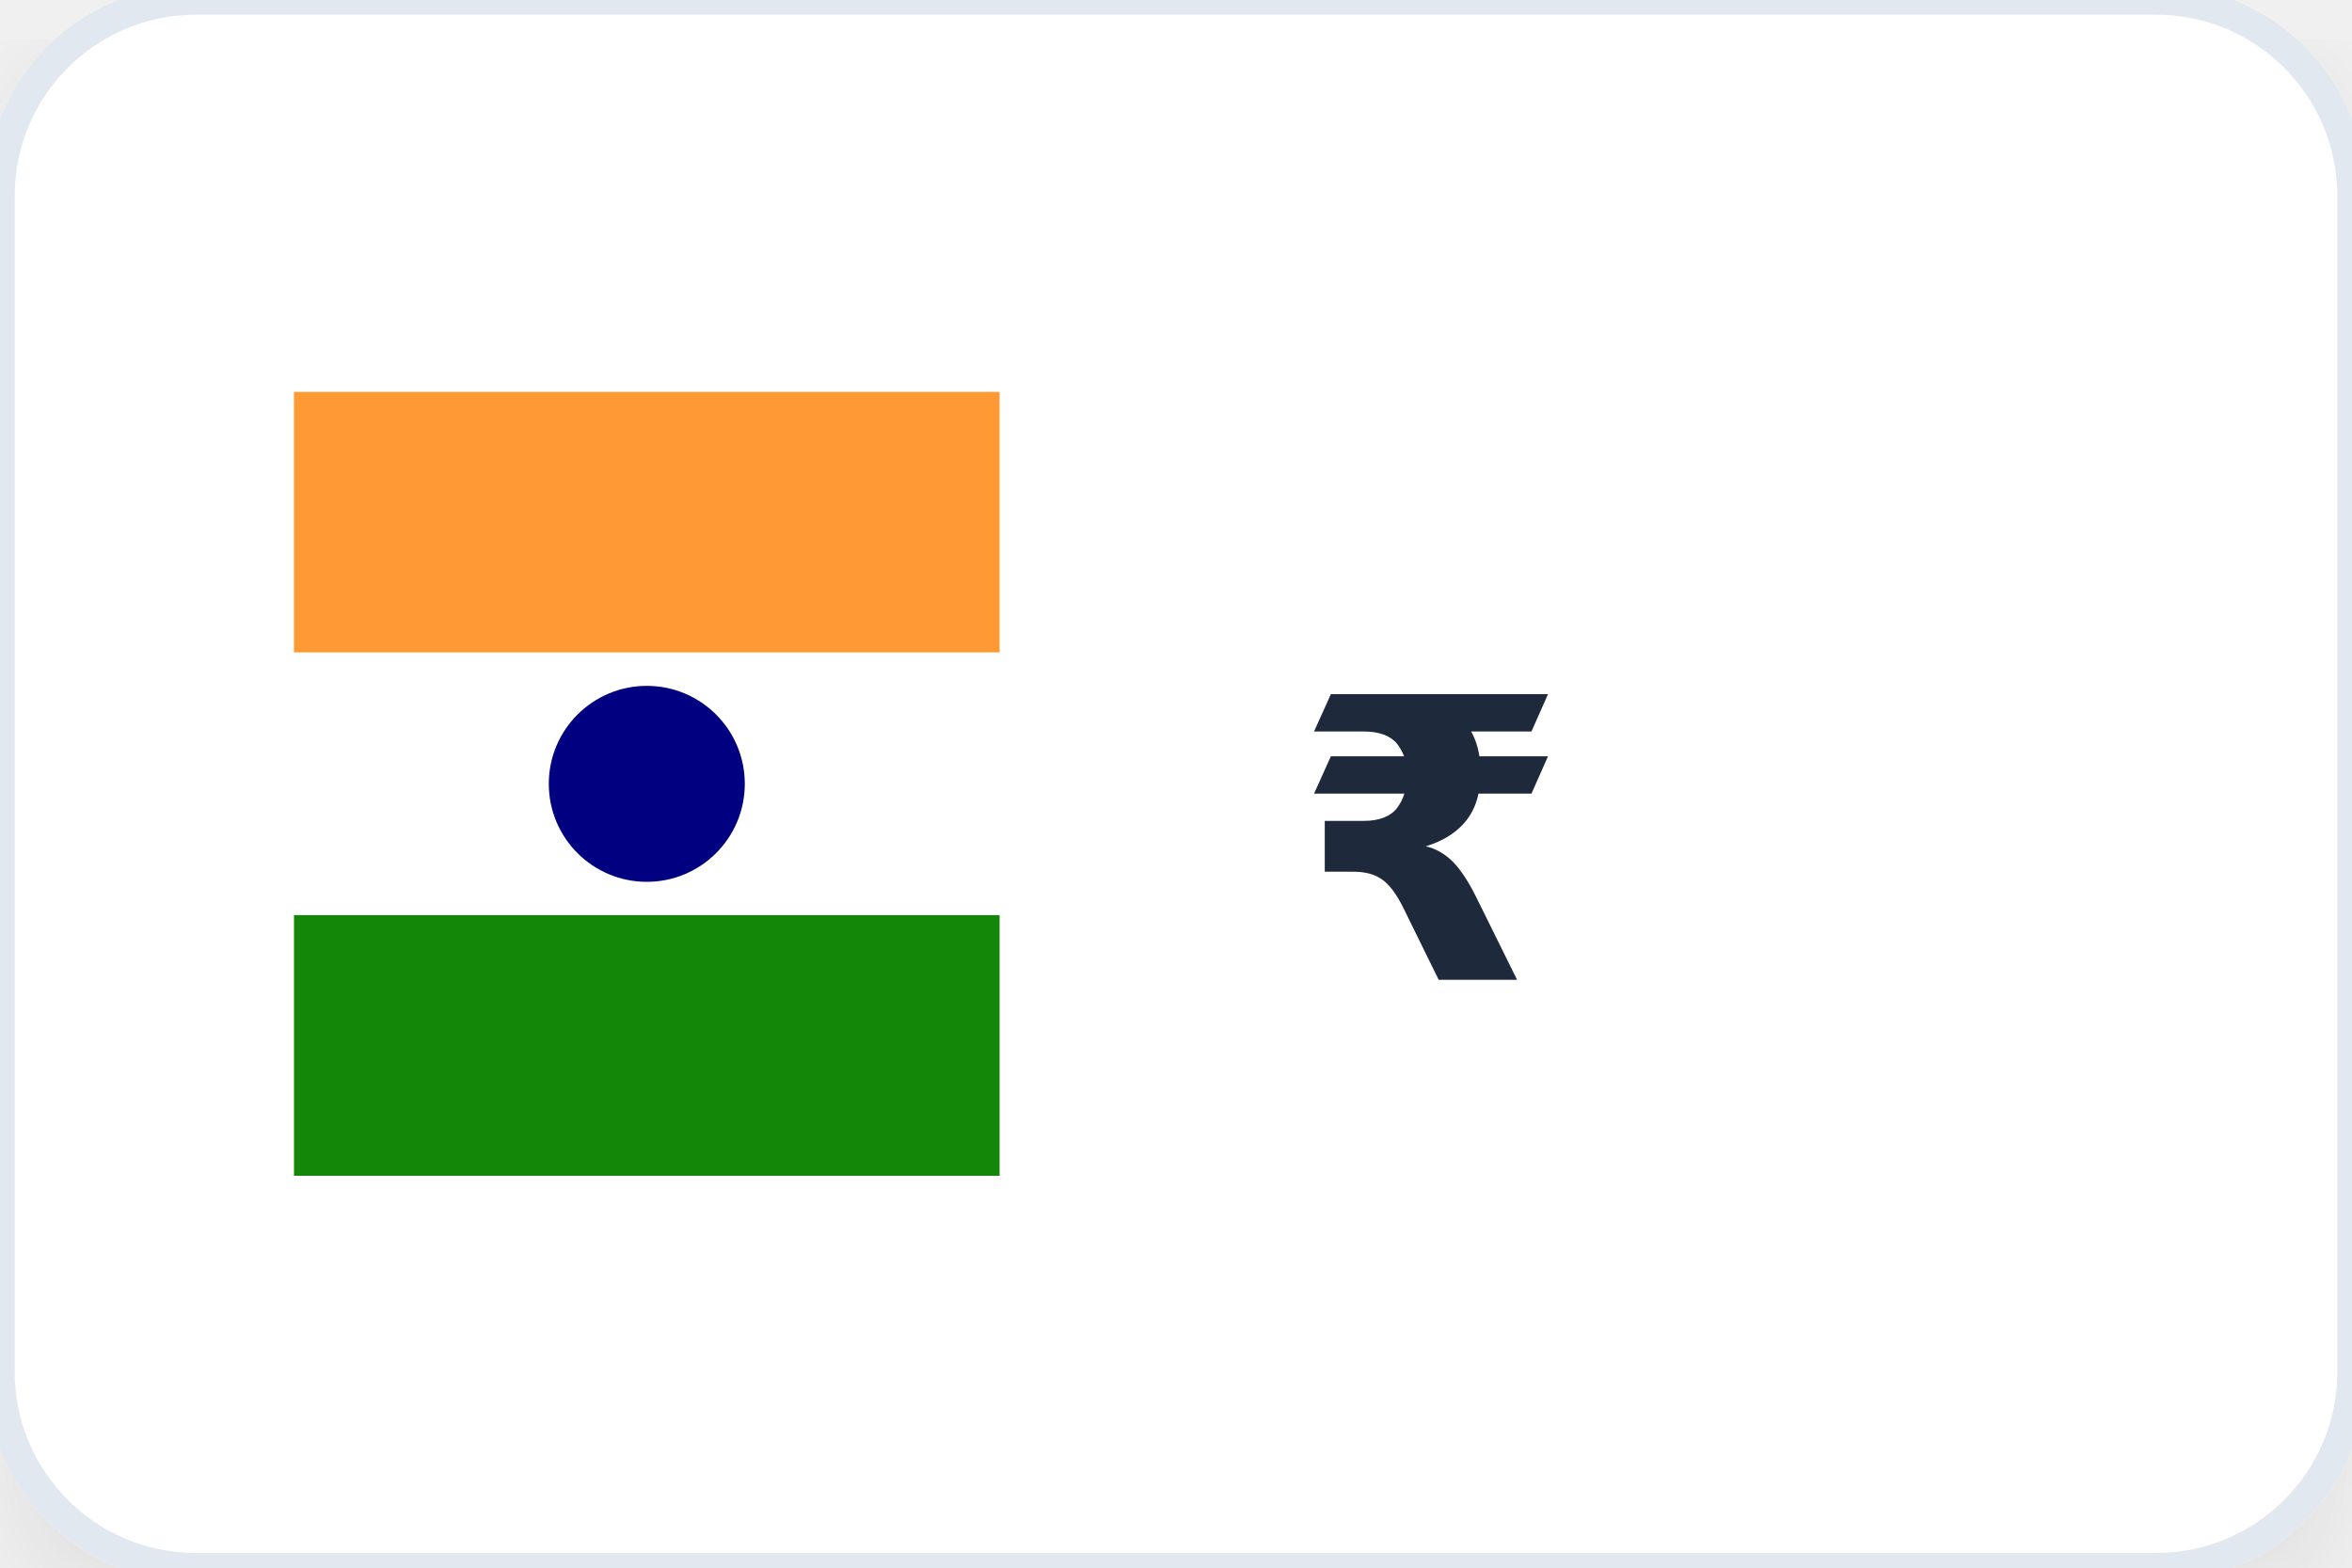
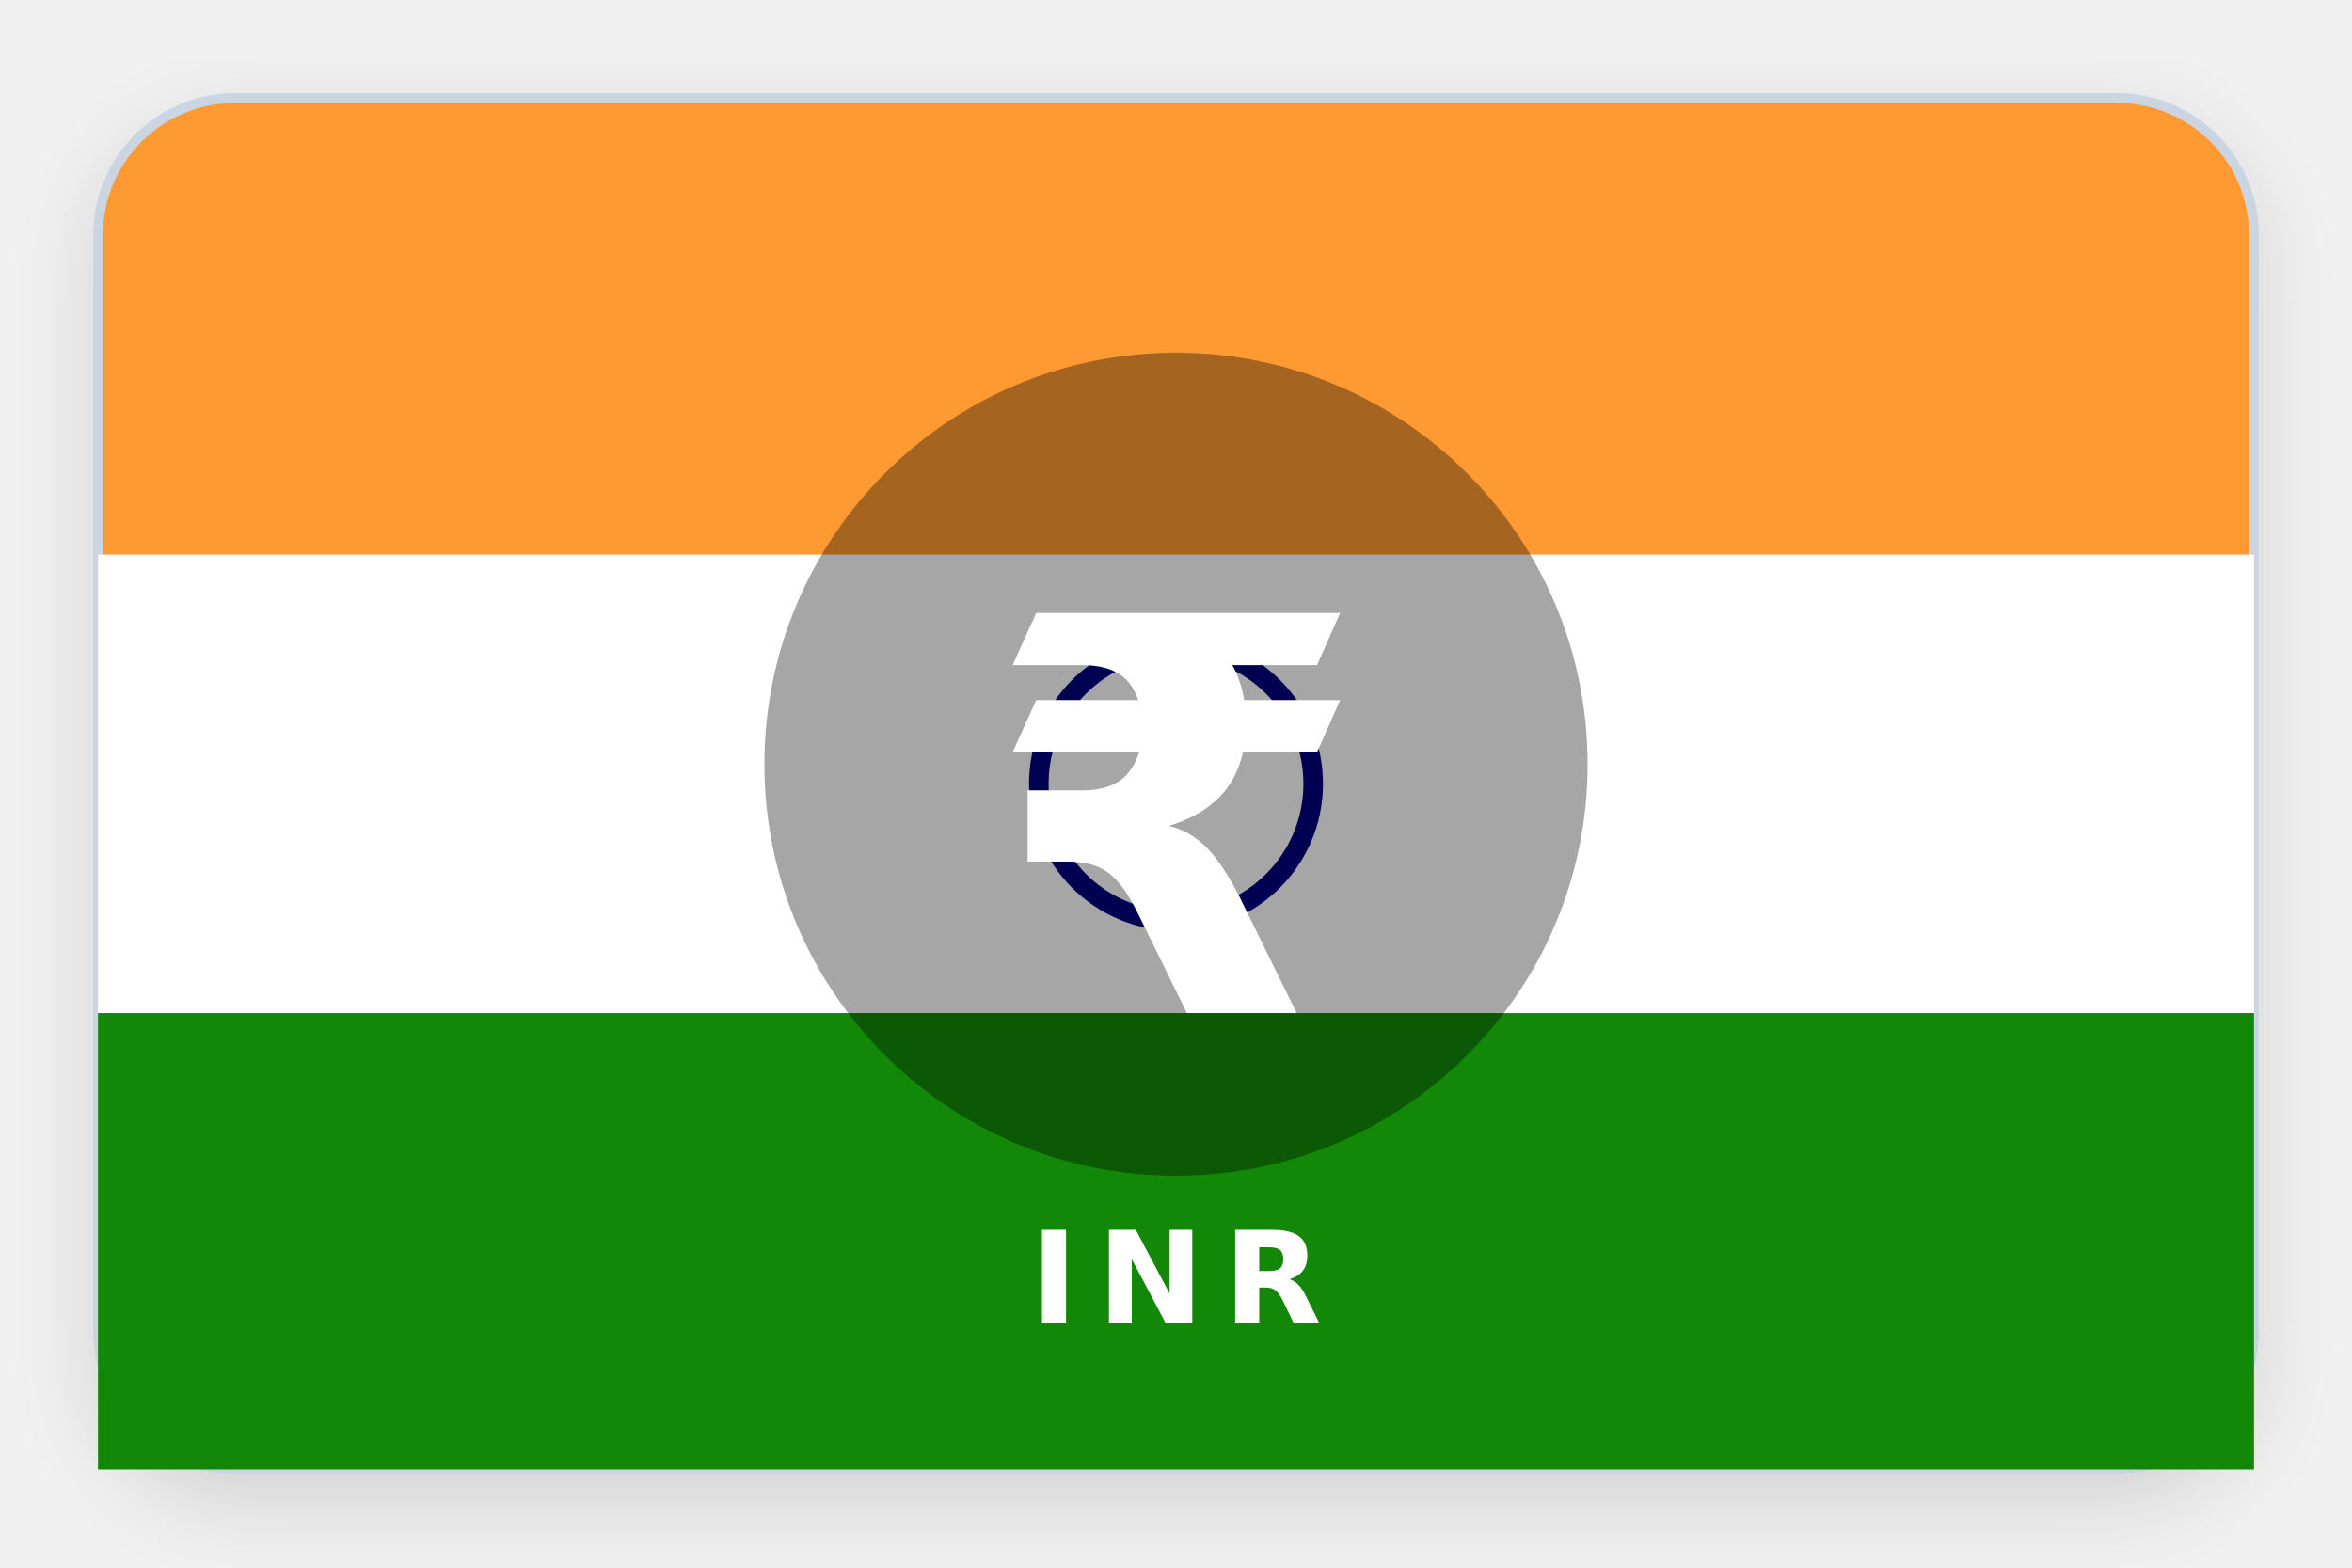
- <svg xmlns="http://www.w3.org/2000/svg" viewBox="0 0 120 80" width="120" height="80">
+ <svg xmlns="http://www.w3.org/2000/svg" viewBox="0 0 240 160" width="240" height="160">
  <defs>
    <filter id="shadow" x="-5%" y="-5%" width="120%" height="120%">
-       <feDropShadow dx="0" dy="2" stdDeviation="3" flood-opacity="0.08" />
+       <feDropShadow dx="0" dy="3" stdDeviation="4" flood-color="#000" flood-opacity="0.12" />
    </filter>
    <style>
-       .card { fill:#fff; stroke:#e2e8f0; stroke-width:1.5; rx:10; }
-       .symbol { font-family:'DejaVu Sans',Arial,sans-serif; font-size:20px; font-weight:bold; fill:#1e293b; text-anchor:middle; }
+       .label { font-family: 'DejaVu Sans', Arial, sans-serif; font-size: 13px; font-weight: 600; fill: #ffffff; text-anchor: middle; letter-spacing: 2px; }
+       .dark-circle { fill: #000000; fill-opacity: 0.35; }
+       .currency { font-family: 'DejaVu Sans', 'Segoe UI', Arial, sans-serif; font-size: 56px; font-weight: 900; fill: #ffffff; text-anchor: middle; dominant-baseline: central; }
    </style>
  </defs>
-   <rect width="120" height="80" rx="10" class="card" filter="url(#shadow)" />
-   <rect x="15" y="20" width="36" height="13.3" fill="#FF9933" />
-   <rect x="15" y="33.3" width="36" height="13.4" fill="#fff" />
-   <rect x="15" y="46.7" width="36" height="13.3" fill="#138808" />
-   <circle cx="33" cy="40" r="5" fill="#000080" />
-   <text x="73" y="50" class="symbol">₹</text>
+   <rect x="10" y="10" width="220" height="140" rx="14" fill="#FF9933" stroke="#cbd5e1" stroke-width="1" filter="url(#shadow)" />
+   <rect x="10" y="56.6" width="220" height="46.8" fill="#ffffff" />
+   <rect x="10" y="103.4" width="220" height="46.6" fill="#138808" />
+   <circle cx="120" cy="80" r="14" fill="none" stroke="#000080" stroke-width="2" />
+   <circle cx="120" cy="80" r="1.5" fill="#000080" />
+   <circle cx="120" cy="78" r="42" class="dark-circle" />
+   <text x="120" y="84" class="currency">₹</text>
+   <text x="120" y="135" class="label">INR</text>
</svg>
